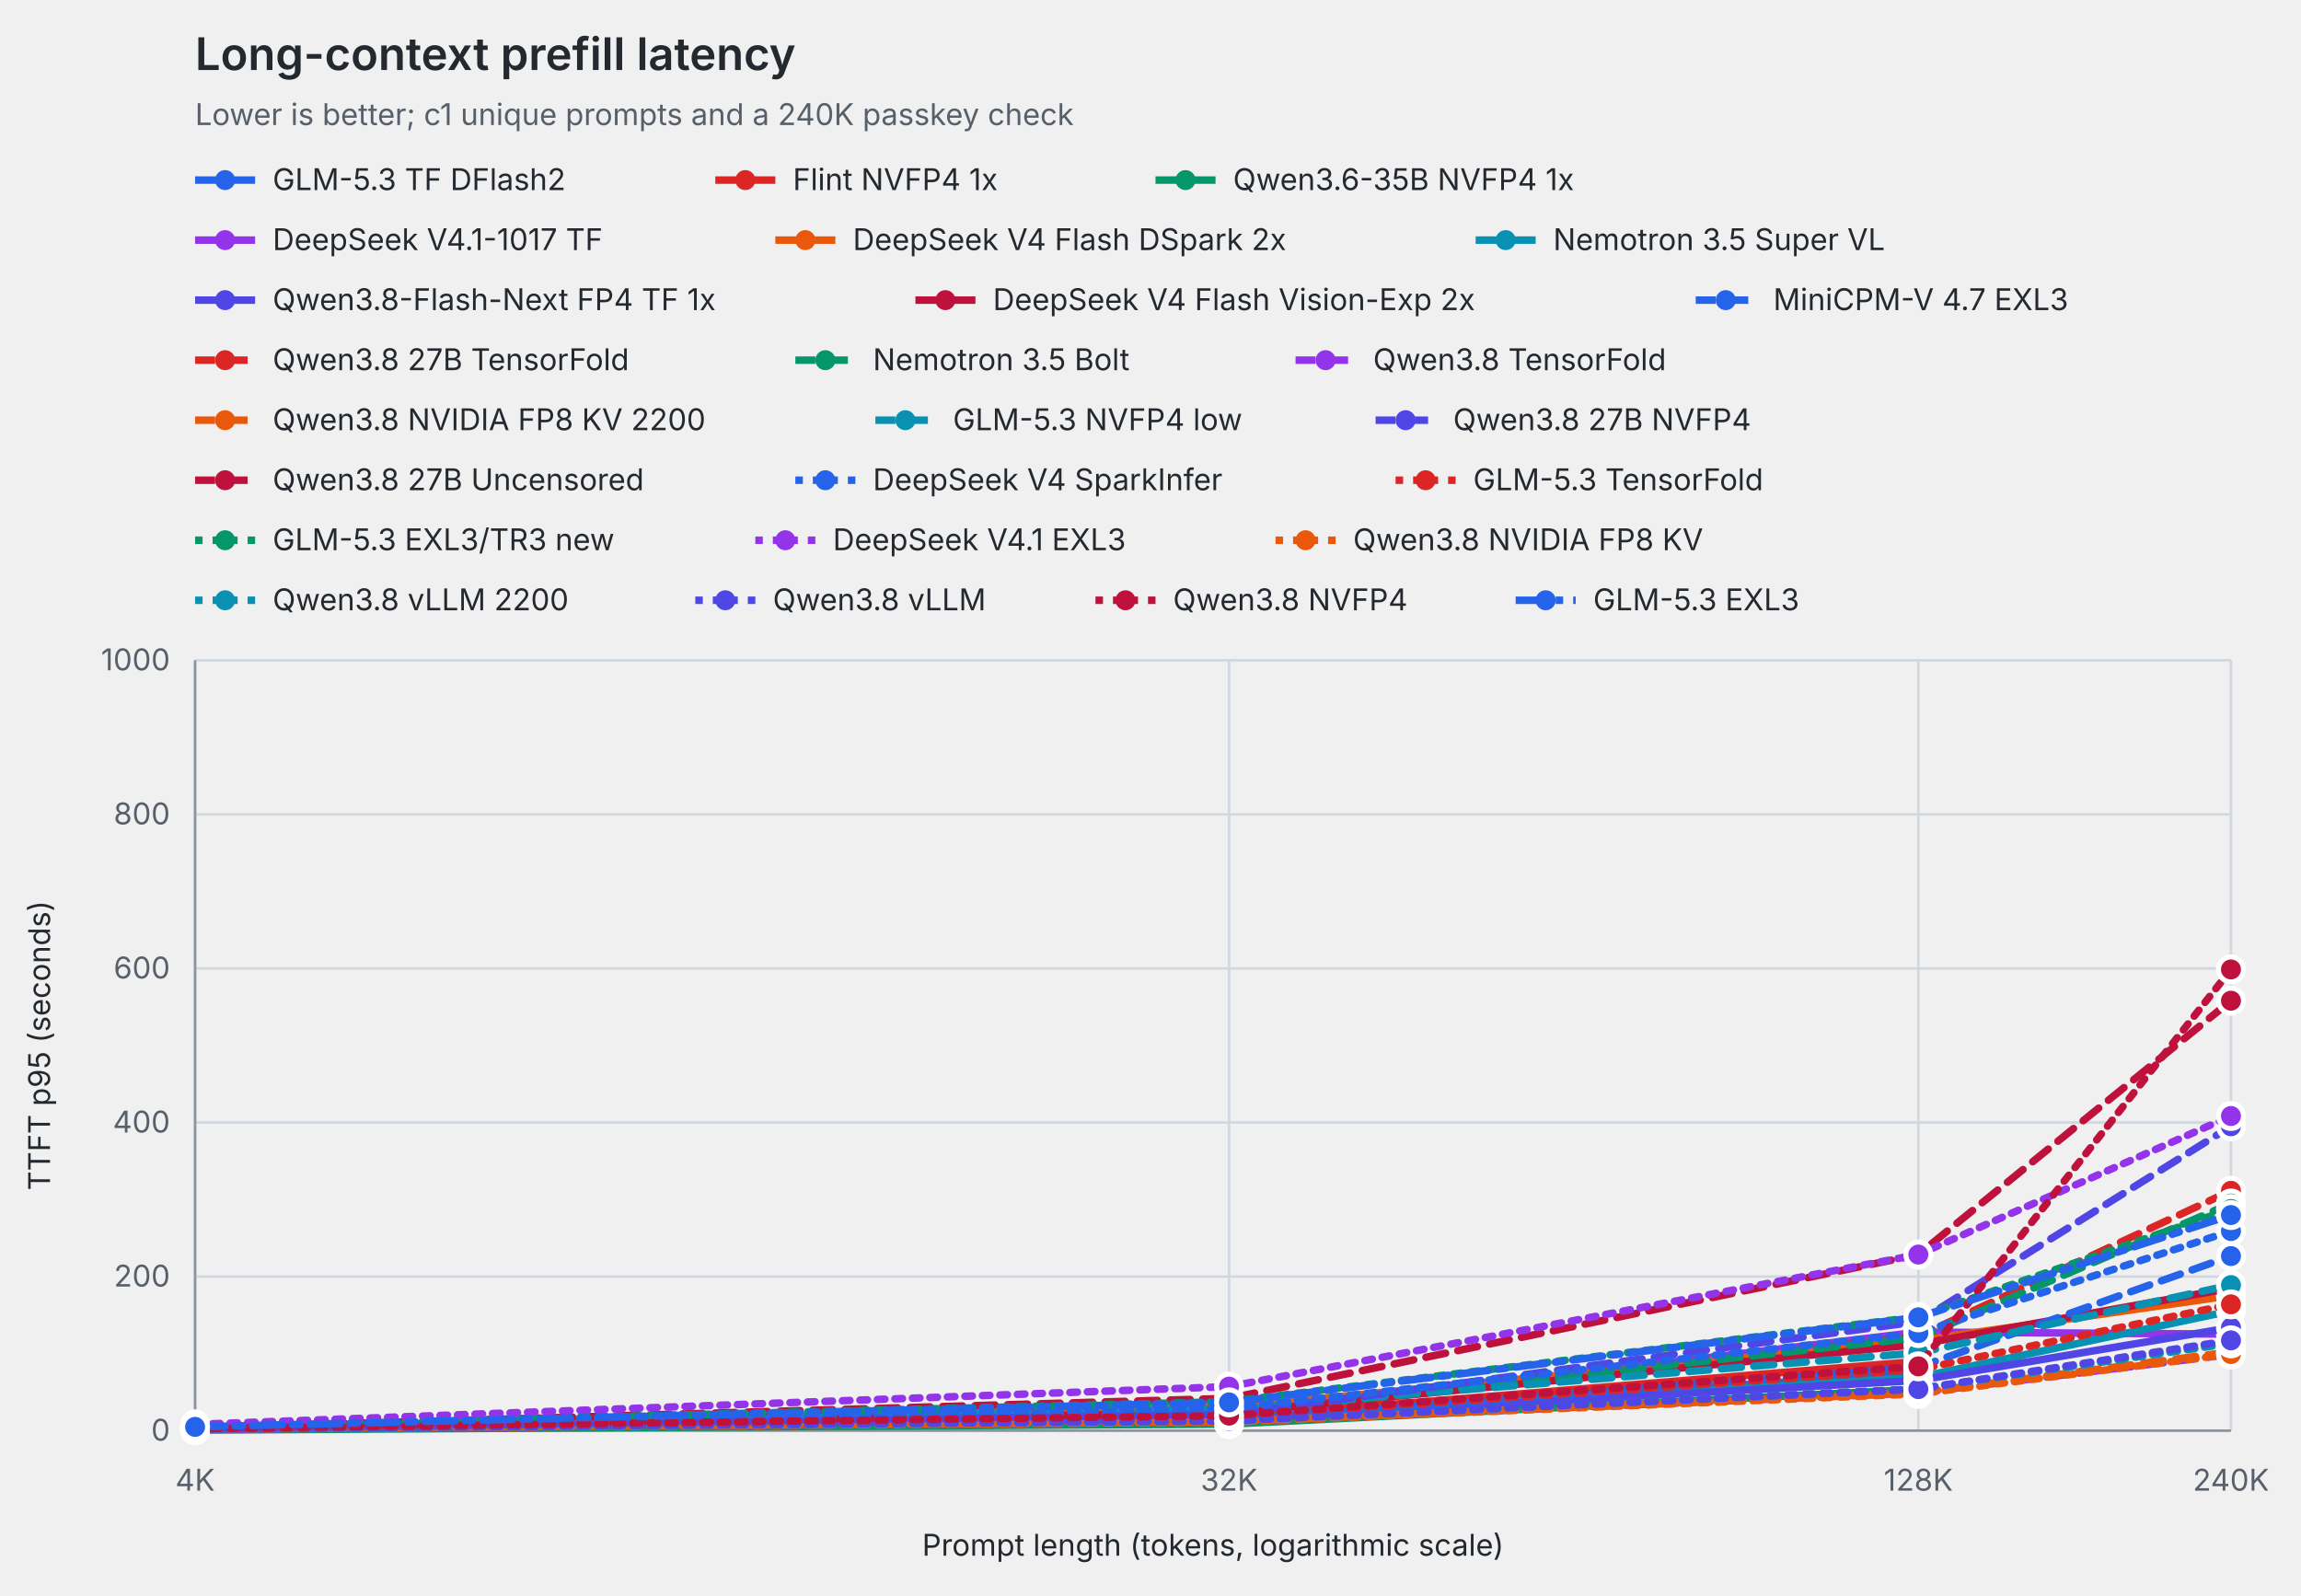
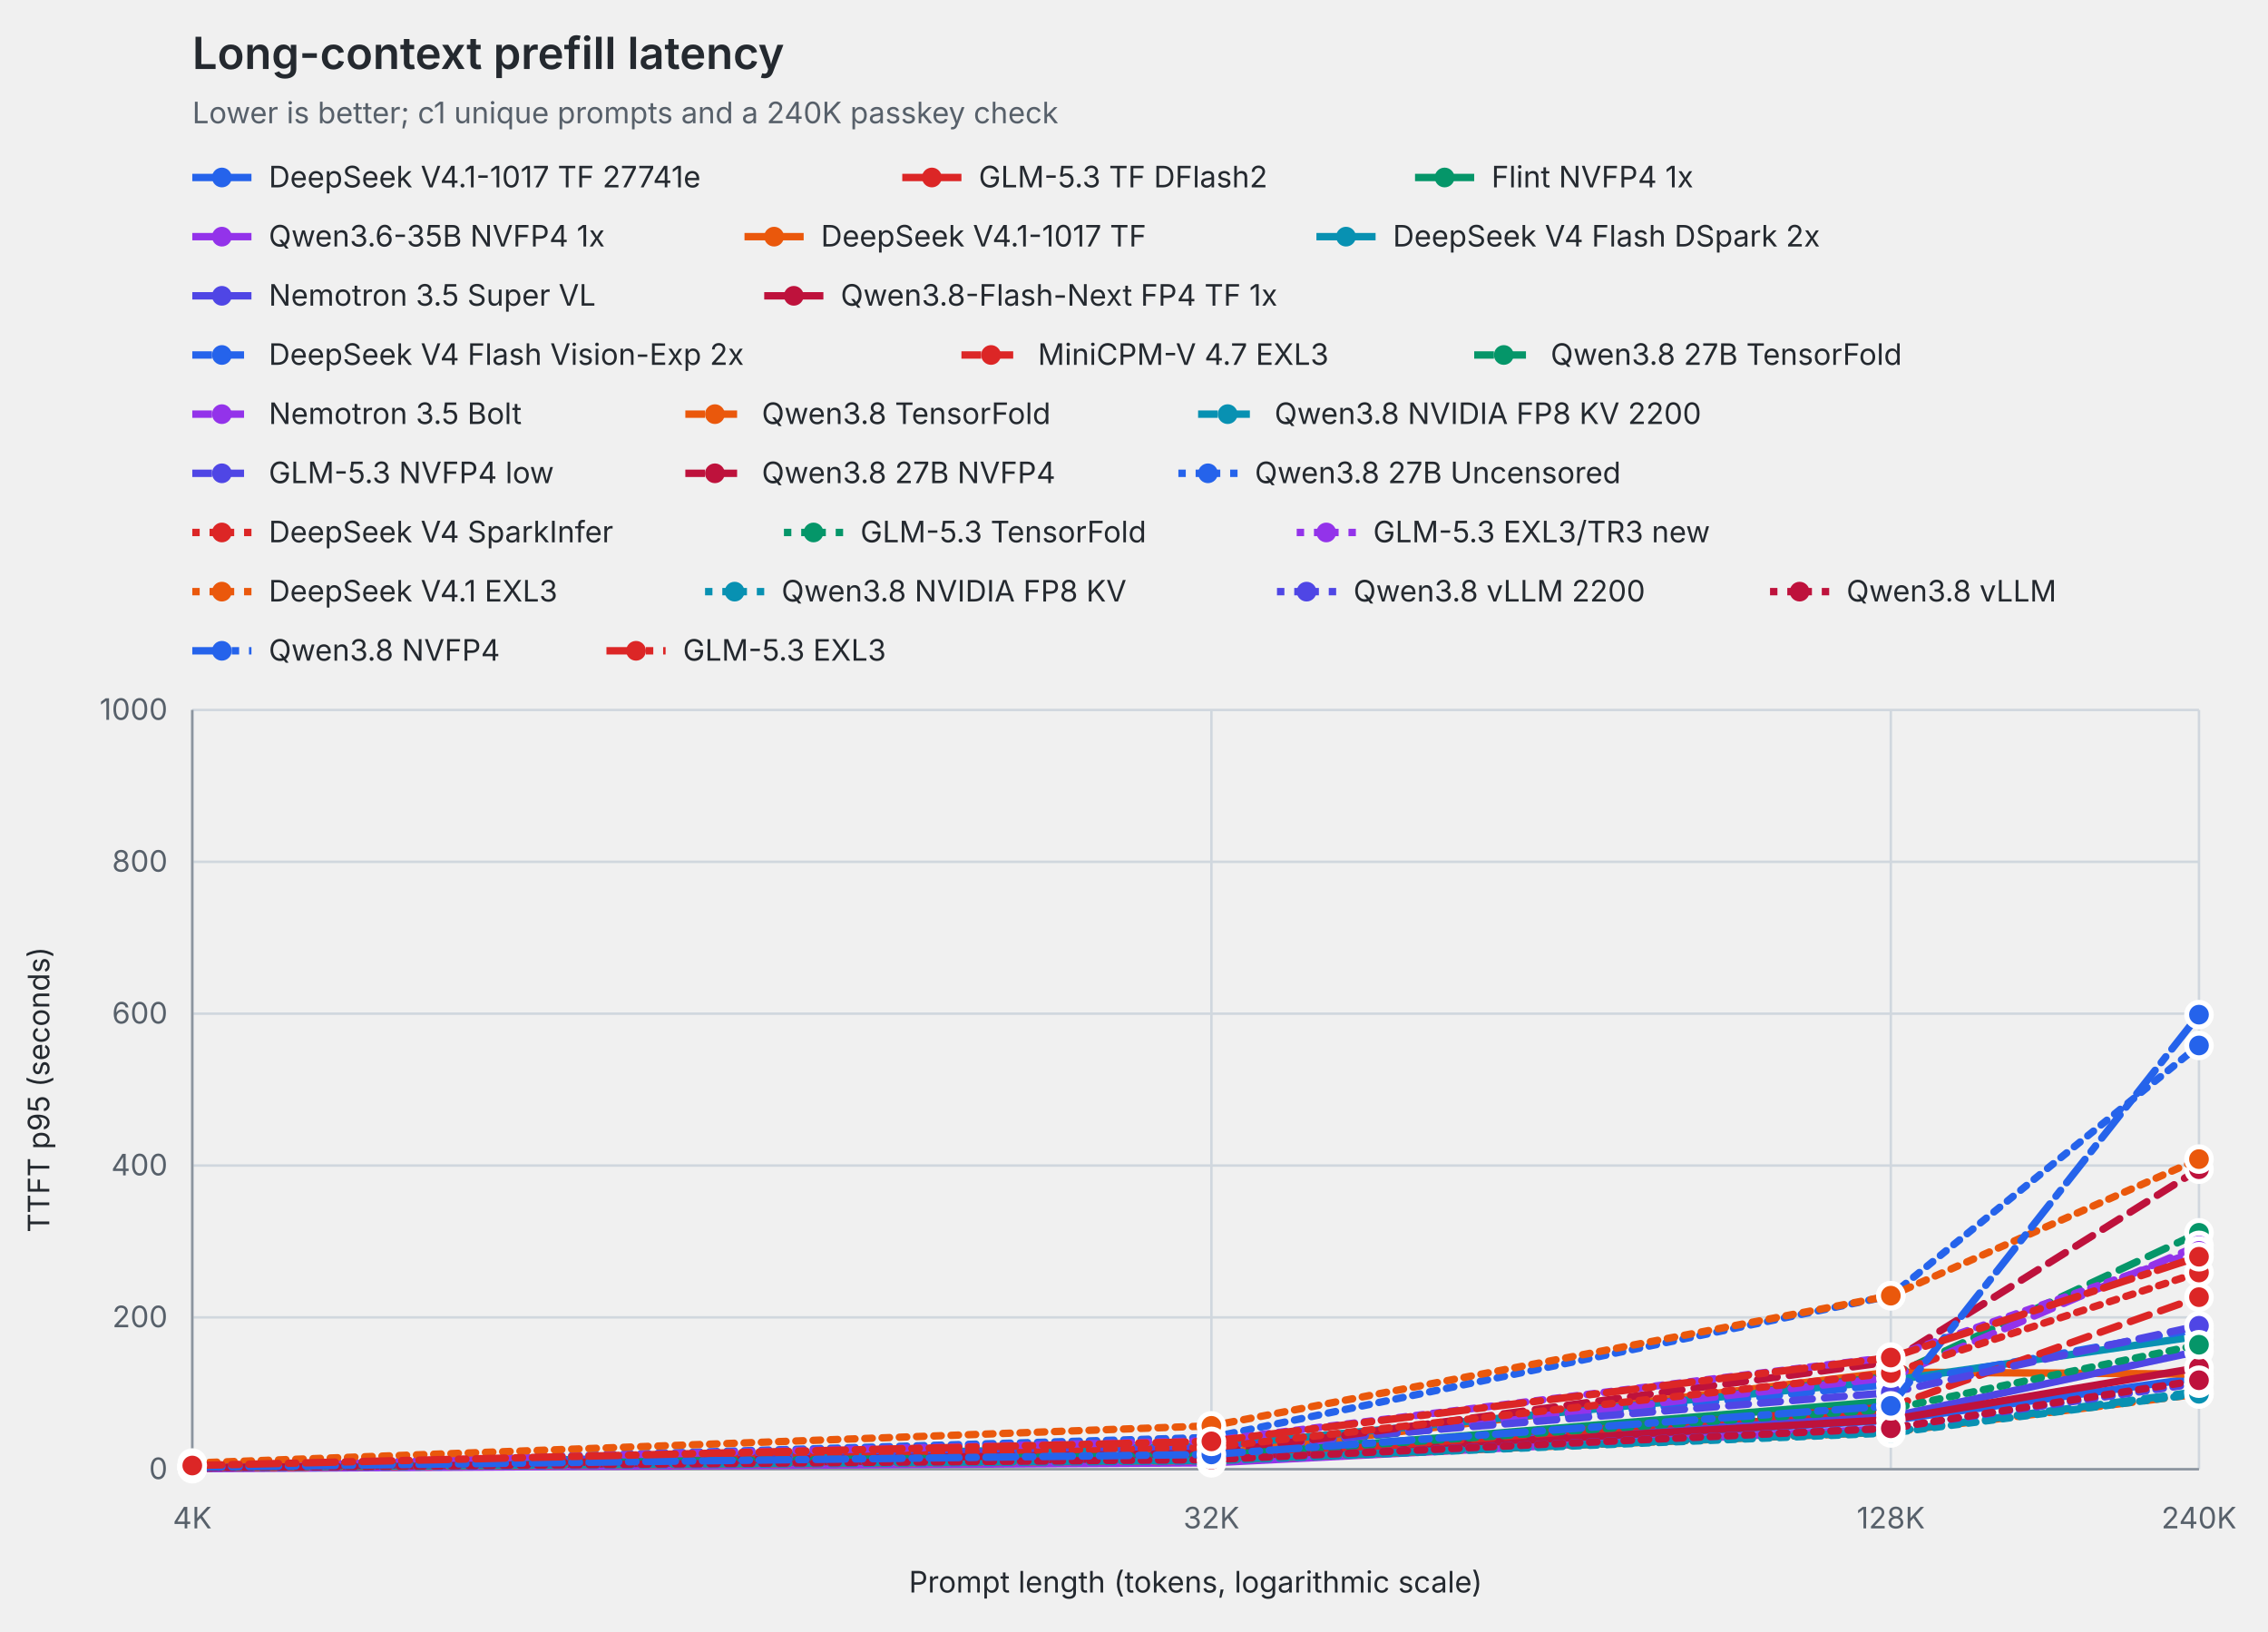
- <svg xmlns="http://www.w3.org/2000/svg" width="920" height="638" viewBox="0 0 920 638" role="img" aria-labelledby="title desc">
+ <svg xmlns="http://www.w3.org/2000/svg" width="920" height="662" viewBox="0 0 920 662" role="img" aria-labelledby="title desc">
  <style>
    :root { color-scheme: light dark; }
    text { font-family: ui-sans-serif, system-ui, -apple-system, BlinkMacSystemFont, "Segoe UI", sans-serif; fill: #24292f; font-size: 12px; }
    .title { font-size: 18px; font-weight: 600; }
    .subtitle, .tick { fill: #57606a; }
    .grid { stroke: #d0d7de; stroke-width: 1; }
    .axis { stroke: #8c959f; stroke-width: 1; }
    .series { fill: none; stroke-width: 3; stroke-linejoin: round; stroke-linecap: round; }
    .marker { stroke: #ffffff; stroke-width: 2; }
    @media (prefers-color-scheme: dark) {
      text { fill: #f0f6fc; }
      .subtitle, .tick { fill: #8c959f; }
      .grid { stroke: #30363d; }
      .axis { stroke: #6e7681; }
      .marker { stroke: #0d1117; }
    }
  </style>
  <text class="title" x="78" y="28">Long-context prefill latency</text>
  <text class="subtitle" x="78" y="50">Lower is better; c1 unique prompts and a 240K passkey check</text>
  <line x1="78" y1="72" x2="102" y2="72" stroke="#2563eb" stroke-width="3" stroke-dasharray="" />
  <circle cx="90" cy="72" r="4" fill="#2563eb" />
-   <text x="109" y="76">GLM-5.3 TF DFlash2</text>
-   <line x1="286" y1="72" x2="310" y2="72" stroke="#dc2626" stroke-width="3" stroke-dasharray="" />
-   <circle cx="298" cy="72" r="4" fill="#dc2626" />
-   <text x="317" y="76">Flint NVFP4 1x</text>
-   <line x1="462" y1="72" x2="486" y2="72" stroke="#059669" stroke-width="3" stroke-dasharray="" />
-   <circle cx="474" cy="72" r="4" fill="#059669" />
-   <text x="493" y="76">Qwen3.6-35B NVFP4 1x</text>
+   <text x="109" y="76">DeepSeek V4.1-1017 TF 27741e</text>
+   <line x1="366" y1="72" x2="390" y2="72" stroke="#dc2626" stroke-width="3" stroke-dasharray="" />
+   <circle cx="378" cy="72" r="4" fill="#dc2626" />
+   <text x="397" y="76">GLM-5.3 TF DFlash2</text>
+   <line x1="574" y1="72" x2="598" y2="72" stroke="#059669" stroke-width="3" stroke-dasharray="" />
+   <circle cx="586" cy="72" r="4" fill="#059669" />
+   <text x="605" y="76">Flint NVFP4 1x</text>
  <line x1="78" y1="96" x2="102" y2="96" stroke="#9333ea" stroke-width="3" stroke-dasharray="" />
  <circle cx="90" cy="96" r="4" fill="#9333ea" />
-   <text x="109" y="100">DeepSeek V4.1-1017 TF</text>
-   <line x1="310" y1="96" x2="334" y2="96" stroke="#ea580c" stroke-width="3" stroke-dasharray="" />
-   <circle cx="322" cy="96" r="4" fill="#ea580c" />
-   <text x="341" y="100">DeepSeek V4 Flash DSpark 2x</text>
-   <line x1="590" y1="96" x2="614" y2="96" stroke="#0891b2" stroke-width="3" stroke-dasharray="" />
-   <circle cx="602" cy="96" r="4" fill="#0891b2" />
-   <text x="621" y="100">Nemotron 3.5 Super VL</text>
+   <text x="109" y="100">Qwen3.6-35B NVFP4 1x</text>
+   <line x1="302" y1="96" x2="326" y2="96" stroke="#ea580c" stroke-width="3" stroke-dasharray="" />
+   <circle cx="314" cy="96" r="4" fill="#ea580c" />
+   <text x="333" y="100">DeepSeek V4.1-1017 TF</text>
+   <line x1="534" y1="96" x2="558" y2="96" stroke="#0891b2" stroke-width="3" stroke-dasharray="" />
+   <circle cx="546" cy="96" r="4" fill="#0891b2" />
+   <text x="565" y="100">DeepSeek V4 Flash DSpark 2x</text>
  <line x1="78" y1="120" x2="102" y2="120" stroke="#4f46e5" stroke-width="3" stroke-dasharray="" />
  <circle cx="90" cy="120" r="4" fill="#4f46e5" />
-   <text x="109" y="124">Qwen3.8-Flash-Next FP4 TF 1x</text>
-   <line x1="366" y1="120" x2="390" y2="120" stroke="#be123c" stroke-width="3" stroke-dasharray="" />
-   <circle cx="378" cy="120" r="4" fill="#be123c" />
-   <text x="397" y="124">DeepSeek V4 Flash Vision-Exp 2x</text>
-   <line x1="678" y1="120" x2="702" y2="120" stroke="#2563eb" stroke-width="3" stroke-dasharray="8 5" />
-   <circle cx="690" cy="120" r="4" fill="#2563eb" />
-   <text x="709" y="124">MiniCPM-V 4.7 EXL3</text>
-   <line x1="78" y1="144" x2="102" y2="144" stroke="#dc2626" stroke-width="3" stroke-dasharray="8 5" />
-   <circle cx="90" cy="144" r="4" fill="#dc2626" />
-   <text x="109" y="148">Qwen3.8 27B TensorFold</text>
-   <line x1="318" y1="144" x2="342" y2="144" stroke="#059669" stroke-width="3" stroke-dasharray="8 5" />
-   <circle cx="330" cy="144" r="4" fill="#059669" />
-   <text x="349" y="148">Nemotron 3.5 Bolt</text>
-   <line x1="518" y1="144" x2="542" y2="144" stroke="#9333ea" stroke-width="3" stroke-dasharray="8 5" />
-   <circle cx="530" cy="144" r="4" fill="#9333ea" />
-   <text x="549" y="148">Qwen3.8 TensorFold</text>
-   <line x1="78" y1="168" x2="102" y2="168" stroke="#ea580c" stroke-width="3" stroke-dasharray="8 5" />
-   <circle cx="90" cy="168" r="4" fill="#ea580c" />
-   <text x="109" y="172">Qwen3.8 NVIDIA FP8 KV 2200</text>
-   <line x1="350" y1="168" x2="374" y2="168" stroke="#0891b2" stroke-width="3" stroke-dasharray="8 5" />
-   <circle cx="362" cy="168" r="4" fill="#0891b2" />
-   <text x="381" y="172">GLM-5.3 NVFP4 low</text>
-   <line x1="550" y1="168" x2="574" y2="168" stroke="#4f46e5" stroke-width="3" stroke-dasharray="8 5" />
-   <circle cx="562" cy="168" r="4" fill="#4f46e5" />
-   <text x="581" y="172">Qwen3.8 27B NVFP4</text>
-   <line x1="78" y1="192" x2="102" y2="192" stroke="#be123c" stroke-width="3" stroke-dasharray="8 5" />
-   <circle cx="90" cy="192" r="4" fill="#be123c" />
-   <text x="109" y="196">Qwen3.8 27B Uncensored</text>
-   <line x1="318" y1="192" x2="342" y2="192" stroke="#2563eb" stroke-width="3" stroke-dasharray="3 4" />
-   <circle cx="330" cy="192" r="4" fill="#2563eb" />
-   <text x="349" y="196">DeepSeek V4 SparkInfer</text>
-   <line x1="558" y1="192" x2="582" y2="192" stroke="#dc2626" stroke-width="3" stroke-dasharray="3 4" />
-   <circle cx="570" cy="192" r="4" fill="#dc2626" />
-   <text x="589" y="196">GLM-5.3 TensorFold</text>
-   <line x1="78" y1="216" x2="102" y2="216" stroke="#059669" stroke-width="3" stroke-dasharray="3 4" />
-   <circle cx="90" cy="216" r="4" fill="#059669" />
-   <text x="109" y="220">GLM-5.3 EXL3/TR3 new</text>
-   <line x1="302" y1="216" x2="326" y2="216" stroke="#9333ea" stroke-width="3" stroke-dasharray="3 4" />
-   <circle cx="314" cy="216" r="4" fill="#9333ea" />
-   <text x="333" y="220">DeepSeek V4.1 EXL3</text>
-   <line x1="510" y1="216" x2="534" y2="216" stroke="#ea580c" stroke-width="3" stroke-dasharray="3 4" />
-   <circle cx="522" cy="216" r="4" fill="#ea580c" />
-   <text x="541" y="220">Qwen3.8 NVIDIA FP8 KV</text>
-   <line x1="78" y1="240" x2="102" y2="240" stroke="#0891b2" stroke-width="3" stroke-dasharray="3 4" />
-   <circle cx="90" cy="240" r="4" fill="#0891b2" />
-   <text x="109" y="244">Qwen3.8 vLLM 2200</text>
-   <line x1="278" y1="240" x2="302" y2="240" stroke="#4f46e5" stroke-width="3" stroke-dasharray="3 4" />
-   <circle cx="290" cy="240" r="4" fill="#4f46e5" />
-   <text x="309" y="244">Qwen3.8 vLLM</text>
-   <line x1="438" y1="240" x2="462" y2="240" stroke="#be123c" stroke-width="3" stroke-dasharray="3 4" />
-   <circle cx="450" cy="240" r="4" fill="#be123c" />
-   <text x="469" y="244">Qwen3.8 NVFP4</text>
-   <line x1="606" y1="240" x2="630" y2="240" stroke="#2563eb" stroke-width="3" stroke-dasharray="12 4 3 4" />
-   <circle cx="618" cy="240" r="4" fill="#2563eb" />
-   <text x="637" y="244">GLM-5.3 EXL3</text>
-   <line class="grid" x1="78" y1="572.0" x2="892" y2="572.0" />
-   <text class="tick" x="68" y="576.0" text-anchor="end">0</text>
-   <line class="grid" x1="78" y1="510.4" x2="892" y2="510.4" />
-   <text class="tick" x="68" y="514.4" text-anchor="end">200</text>
-   <line class="grid" x1="78" y1="448.8" x2="892" y2="448.8" />
-   <text class="tick" x="68" y="452.8" text-anchor="end">400</text>
-   <line class="grid" x1="78" y1="387.2" x2="892" y2="387.2" />
-   <text class="tick" x="68" y="391.2" text-anchor="end">600</text>
-   <line class="grid" x1="78" y1="325.6" x2="892" y2="325.6" />
-   <text class="tick" x="68" y="329.6" text-anchor="end">800</text>
-   <line class="grid" x1="78" y1="264.0" x2="892" y2="264.0" />
-   <text class="tick" x="68" y="268.0" text-anchor="end">1000</text>
-   <line class="grid" x1="78.0" y1="264" x2="78.0" y2="572" />
-   <text class="tick" x="78.0" y="596" text-anchor="middle">4K</text>
-   <line class="grid" x1="491.4" y1="264" x2="491.4" y2="572" />
-   <text class="tick" x="491.4" y="596" text-anchor="middle">32K</text>
-   <line class="grid" x1="767.0" y1="264" x2="767.0" y2="572" />
-   <text class="tick" x="767.0" y="596" text-anchor="middle">128K</text>
-   <line class="grid" x1="892.0" y1="264" x2="892.0" y2="572" />
-   <text class="tick" x="892.0" y="596" text-anchor="middle">240K</text>
-   <line class="axis" x1="78" y1="572" x2="892" y2="572" />
-   <line class="axis" x1="78" y1="264" x2="78" y2="572" />
-   <text x="485.0" y="622" text-anchor="middle">Prompt length (tokens, logarithmic scale)</text>
-   <text transform="translate(20 418.0) rotate(-90)" text-anchor="middle">TTFT p95 (seconds)</text>
-   <path class="series" d="M 78.0 570.7 L 491.4 566.7 L 767.0 549.2" stroke="#2563eb" stroke-dasharray="" />
-   <circle class="marker" cx="78.0" cy="570.7" r="5" fill="#2563eb" />
-   <circle class="marker" cx="491.4" cy="566.7" r="5" fill="#2563eb" />
-   <circle class="marker" cx="767.0" cy="549.2" r="5" fill="#2563eb" />
-   <path class="series" d="M 78.0 571.4 L 491.4 566.8 L 767.0 544.3" stroke="#dc2626" stroke-dasharray="" />
-   <circle class="marker" cx="78.0" cy="571.4" r="5" fill="#dc2626" />
-   <circle class="marker" cx="491.4" cy="566.8" r="5" fill="#dc2626" />
-   <circle class="marker" cx="767.0" cy="544.3" r="5" fill="#dc2626" />
-   <path class="series" d="M 78.0 571.8 L 491.4 569.4 L 767.0 555.5" stroke="#059669" stroke-dasharray="" />
-   <circle class="marker" cx="78.0" cy="571.8" r="5" fill="#059669" />
-   <circle class="marker" cx="491.4" cy="569.4" r="5" fill="#059669" />
-   <circle class="marker" cx="767.0" cy="555.5" r="5" fill="#059669" />
-   <path class="series" d="M 78.0 571.3 L 491.4 566.0 L 767.0 532.6 L 892.0 533.4" stroke="#9333ea" stroke-dasharray="" />
-   <circle class="marker" cx="78.0" cy="571.3" r="5" fill="#9333ea" />
-   <circle class="marker" cx="491.4" cy="566.0" r="5" fill="#9333ea" />
-   <circle class="marker" cx="767.0" cy="532.6" r="5" fill="#9333ea" />
-   <circle class="marker" cx="892.0" cy="533.4" r="5" fill="#9333ea" />
-   <path class="series" d="M 78.0 571.3 L 491.4 562.6 L 767.0 536.0 L 892.0 518.0" stroke="#ea580c" stroke-dasharray="" />
-   <circle class="marker" cx="78.0" cy="571.3" r="5" fill="#ea580c" />
-   <circle class="marker" cx="491.4" cy="562.6" r="5" fill="#ea580c" />
-   <circle class="marker" cx="767.0" cy="536.0" r="5" fill="#ea580c" />
-   <circle class="marker" cx="892.0" cy="518.0" r="5" fill="#ea580c" />
-   <path class="series" d="M 78.0 571.4 L 491.4 567.4 L 767.0 550.7 L 892.0 524.1" stroke="#0891b2" stroke-dasharray="" />
-   <circle class="marker" cx="78.0" cy="571.4" r="5" fill="#0891b2" />
-   <circle class="marker" cx="491.4" cy="567.4" r="5" fill="#0891b2" />
-   <circle class="marker" cx="767.0" cy="550.7" r="5" fill="#0891b2" />
-   <circle class="marker" cx="892.0" cy="524.1" r="5" fill="#0891b2" />
-   <path class="series" d="M 78.0 571.4 L 491.4 567.4 L 767.0 551.9 L 892.0 530.8" stroke="#4f46e5" stroke-dasharray="" />
-   <circle class="marker" cx="78.0" cy="571.4" r="5" fill="#4f46e5" />
-   <circle class="marker" cx="491.4" cy="567.4" r="5" fill="#4f46e5" />
-   <circle class="marker" cx="767.0" cy="551.9" r="5" fill="#4f46e5" />
-   <circle class="marker" cx="892.0" cy="530.8" r="5" fill="#4f46e5" />
-   <path class="series" d="M 78.0 570.8 L 491.4 564.9 L 767.0 537.5 L 892.0 515.0" stroke="#be123c" stroke-dasharray="" />
-   <circle class="marker" cx="78.0" cy="570.8" r="5" fill="#be123c" />
-   <circle class="marker" cx="491.4" cy="564.9" r="5" fill="#be123c" />
-   <circle class="marker" cx="767.0" cy="537.5" r="5" fill="#be123c" />
-   <circle class="marker" cx="892.0" cy="515.0" r="5" fill="#be123c" />
-   <path class="series" d="M 78.0 571.5 L 491.4 567.9 L 767.0 546.7 L 892.0 502.2" stroke="#2563eb" stroke-dasharray="8 5" />
-   <circle class="marker" cx="78.0" cy="571.5" r="5" fill="#2563eb" />
-   <circle class="marker" cx="491.4" cy="567.9" r="5" fill="#2563eb" />
-   <circle class="marker" cx="767.0" cy="546.7" r="5" fill="#2563eb" />
-   <circle class="marker" cx="892.0" cy="502.2" r="5" fill="#2563eb" />
-   <path class="series" d="M 78.0 571.2 L 491.4 565.7 L 767.0 534.3 L 892.0 476.1" stroke="#dc2626" stroke-dasharray="8 5" />
-   <circle class="marker" cx="78.0" cy="571.2" r="5" fill="#dc2626" />
-   <circle class="marker" cx="491.4" cy="565.7" r="5" fill="#dc2626" />
-   <circle class="marker" cx="767.0" cy="534.3" r="5" fill="#dc2626" />
-   <circle class="marker" cx="892.0" cy="476.1" r="5" fill="#dc2626" />
-   <path class="series" d="M 78.0 571.2 L 491.4 565.2 L 767.0 534.8 L 892.0 481.2" stroke="#059669" stroke-dasharray="8 5" />
-   <circle class="marker" cx="78.0" cy="571.2" r="5" fill="#059669" />
-   <circle class="marker" cx="491.4" cy="565.2" r="5" fill="#059669" />
-   <circle class="marker" cx="767.0" cy="534.8" r="5" fill="#059669" />
-   <circle class="marker" cx="892.0" cy="481.2" r="5" fill="#059669" />
-   <path class="series" d="M 78.0 571.5 L 491.4 568.5 L 767.0 556.9 L 892.0 541.5" stroke="#9333ea" stroke-dasharray="8 5" />
-   <circle class="marker" cx="78.0" cy="571.5" r="5" fill="#9333ea" />
-   <circle class="marker" cx="491.4" cy="568.5" r="5" fill="#9333ea" />
-   <circle class="marker" cx="767.0" cy="556.9" r="5" fill="#9333ea" />
-   <circle class="marker" cx="892.0" cy="541.5" r="5" fill="#9333ea" />
-   <path class="series" d="M 78.0 571.3 L 491.4 568.4 L 767.0 556.8 L 892.0 540.5" stroke="#ea580c" stroke-dasharray="8 5" />
-   <circle class="marker" cx="78.0" cy="571.3" r="5" fill="#ea580c" />
-   <circle class="marker" cx="491.4" cy="568.4" r="5" fill="#ea580c" />
-   <circle class="marker" cx="767.0" cy="556.8" r="5" fill="#ea580c" />
-   <circle class="marker" cx="892.0" cy="540.5" r="5" fill="#ea580c" />
-   <path class="series" d="M 78.0 571.1 L 491.4 563.3 L 767.0 540.9 L 892.0 513.8" stroke="#0891b2" stroke-dasharray="8 5" />
-   <circle class="marker" cx="78.0" cy="571.1" r="5" fill="#0891b2" />
-   <circle class="marker" cx="491.4" cy="563.3" r="5" fill="#0891b2" />
-   <circle class="marker" cx="767.0" cy="540.9" r="5" fill="#0891b2" />
-   <circle class="marker" cx="892.0" cy="513.8" r="5" fill="#0891b2" />
-   <path class="series" d="M 78.0 571.4 L 491.4 565.5 L 767.0 528.4 L 892.0 450.3" stroke="#4f46e5" stroke-dasharray="8 5" />
-   <circle class="marker" cx="78.0" cy="571.4" r="5" fill="#4f46e5" />
-   <circle class="marker" cx="491.4" cy="565.5" r="5" fill="#4f46e5" />
-   <circle class="marker" cx="767.0" cy="528.4" r="5" fill="#4f46e5" />
-   <circle class="marker" cx="892.0" cy="450.3" r="5" fill="#4f46e5" />
-   <path class="series" d="M 78.0 570.9 L 491.4 559.1 L 767.0 501.6 L 892.0 400.1" stroke="#be123c" stroke-dasharray="8 5" />
-   <circle class="marker" cx="78.0" cy="570.9" r="5" fill="#be123c" />
-   <circle class="marker" cx="491.4" cy="559.1" r="5" fill="#be123c" />
-   <circle class="marker" cx="767.0" cy="501.6" r="5" fill="#be123c" />
-   <circle class="marker" cx="892.0" cy="400.1" r="5" fill="#be123c" />
-   <path class="series" d="M 78.0 570.8 L 491.4 563.1 L 767.0 533.0 L 892.0 492.2" stroke="#2563eb" stroke-dasharray="3 4" />
-   <circle class="marker" cx="78.0" cy="570.8" r="5" fill="#2563eb" />
-   <circle class="marker" cx="491.4" cy="563.1" r="5" fill="#2563eb" />
-   <circle class="marker" cx="767.0" cy="533.0" r="5" fill="#2563eb" />
-   <circle class="marker" cx="892.0" cy="492.2" r="5" fill="#2563eb" />
-   <path class="series" d="M 78.0 570.8 L 491.4 566.4 L 767.0 547.6 L 892.0 521.5" stroke="#dc2626" stroke-dasharray="3 4" />
-   <circle class="marker" cx="78.0" cy="570.8" r="5" fill="#dc2626" />
-   <circle class="marker" cx="491.4" cy="566.4" r="5" fill="#dc2626" />
-   <circle class="marker" cx="767.0" cy="547.6" r="5" fill="#dc2626" />
-   <circle class="marker" cx="892.0" cy="521.5" r="5" fill="#dc2626" />
-   <path class="series" d="M 78.0 570.4 L 491.4 560.4 L 767.0 526.5 L 892.0 483.4" stroke="#059669" stroke-dasharray="3 4" />
-   <circle class="marker" cx="78.0" cy="570.4" r="5" fill="#059669" />
-   <circle class="marker" cx="491.4" cy="560.4" r="5" fill="#059669" />
-   <circle class="marker" cx="767.0" cy="526.5" r="5" fill="#059669" />
-   <circle class="marker" cx="892.0" cy="483.4" r="5" fill="#059669" />
-   <path class="series" d="M 78.0 569.5 L 491.4 554.4 L 767.0 501.6 L 892.0 446.2" stroke="#9333ea" stroke-dasharray="3 4" />
-   <circle class="marker" cx="78.0" cy="569.5" r="5" fill="#9333ea" />
-   <circle class="marker" cx="491.4" cy="554.4" r="5" fill="#9333ea" />
-   <circle class="marker" cx="767.0" cy="501.6" r="5" fill="#9333ea" />
-   <circle class="marker" cx="892.0" cy="446.2" r="5" fill="#9333ea" />
-   <path class="series" d="M 78.0 571.5 L 491.4 568.6 L 767.0 557.3 L 892.0 541.4" stroke="#ea580c" stroke-dasharray="3 4" />
-   <circle class="marker" cx="78.0" cy="571.5" r="5" fill="#ea580c" />
-   <circle class="marker" cx="491.4" cy="568.6" r="5" fill="#ea580c" />
-   <circle class="marker" cx="767.0" cy="557.3" r="5" fill="#ea580c" />
-   <circle class="marker" cx="892.0" cy="541.4" r="5" fill="#ea580c" />
-   <path class="series" d="M 78.0 571.4 L 491.4 568.1 L 767.0 555.3 L 892.0 537.1" stroke="#0891b2" stroke-dasharray="3 4" />
-   <circle class="marker" cx="78.0" cy="571.4" r="5" fill="#0891b2" />
-   <circle class="marker" cx="491.4" cy="568.1" r="5" fill="#0891b2" />
-   <circle class="marker" cx="767.0" cy="555.3" r="5" fill="#0891b2" />
-   <circle class="marker" cx="892.0" cy="537.1" r="5" fill="#0891b2" />
-   <path class="series" d="M 78.0 571.4 L 491.4 568.1 L 767.0 555.4 L 892.0 535.9" stroke="#4f46e5" stroke-dasharray="3 4" />
-   <circle class="marker" cx="78.0" cy="571.4" r="5" fill="#4f46e5" />
-   <circle class="marker" cx="491.4" cy="568.1" r="5" fill="#4f46e5" />
-   <circle class="marker" cx="767.0" cy="555.4" r="5" fill="#4f46e5" />
-   <circle class="marker" cx="892.0" cy="535.9" r="5" fill="#4f46e5" />
-   <path class="series" d="M 78.0 571.2 L 491.4 566.0 L 767.0 546.3 L 892.0 387.6" stroke="#be123c" stroke-dasharray="3 4" />
-   <circle class="marker" cx="78.0" cy="571.2" r="5" fill="#be123c" />
-   <circle class="marker" cx="491.4" cy="566.0" r="5" fill="#be123c" />
-   <circle class="marker" cx="767.0" cy="546.3" r="5" fill="#be123c" />
-   <circle class="marker" cx="892.0" cy="387.6" r="5" fill="#be123c" />
-   <path class="series" d="M 78.0 570.5 L 491.4 560.7 L 767.0 526.7 L 892.0 485.8" stroke="#2563eb" stroke-dasharray="12 4 3 4" />
-   <circle class="marker" cx="78.0" cy="570.5" r="5" fill="#2563eb" />
-   <circle class="marker" cx="491.4" cy="560.7" r="5" fill="#2563eb" />
-   <circle class="marker" cx="767.0" cy="526.7" r="5" fill="#2563eb" />
-   <circle class="marker" cx="892.0" cy="485.8" r="5" fill="#2563eb" />
+   <text x="109" y="124">Nemotron 3.5 Super VL</text>
+   <line x1="310" y1="120" x2="334" y2="120" stroke="#be123c" stroke-width="3" stroke-dasharray="" />
+   <circle cx="322" cy="120" r="4" fill="#be123c" />
+   <text x="341" y="124">Qwen3.8-Flash-Next FP4 TF 1x</text>
+   <line x1="78" y1="144" x2="102" y2="144" stroke="#2563eb" stroke-width="3" stroke-dasharray="8 5" />
+   <circle cx="90" cy="144" r="4" fill="#2563eb" />
+   <text x="109" y="148">DeepSeek V4 Flash Vision-Exp 2x</text>
+   <line x1="390" y1="144" x2="414" y2="144" stroke="#dc2626" stroke-width="3" stroke-dasharray="8 5" />
+   <circle cx="402" cy="144" r="4" fill="#dc2626" />
+   <text x="421" y="148">MiniCPM-V 4.7 EXL3</text>
+   <line x1="598" y1="144" x2="622" y2="144" stroke="#059669" stroke-width="3" stroke-dasharray="8 5" />
+   <circle cx="610" cy="144" r="4" fill="#059669" />
+   <text x="629" y="148">Qwen3.8 27B TensorFold</text>
+   <line x1="78" y1="168" x2="102" y2="168" stroke="#9333ea" stroke-width="3" stroke-dasharray="8 5" />
+   <circle cx="90" cy="168" r="4" fill="#9333ea" />
+   <text x="109" y="172">Nemotron 3.5 Bolt</text>
+   <line x1="278" y1="168" x2="302" y2="168" stroke="#ea580c" stroke-width="3" stroke-dasharray="8 5" />
+   <circle cx="290" cy="168" r="4" fill="#ea580c" />
+   <text x="309" y="172">Qwen3.8 TensorFold</text>
+   <line x1="486" y1="168" x2="510" y2="168" stroke="#0891b2" stroke-width="3" stroke-dasharray="8 5" />
+   <circle cx="498" cy="168" r="4" fill="#0891b2" />
+   <text x="517" y="172">Qwen3.8 NVIDIA FP8 KV 2200</text>
+   <line x1="78" y1="192" x2="102" y2="192" stroke="#4f46e5" stroke-width="3" stroke-dasharray="8 5" />
+   <circle cx="90" cy="192" r="4" fill="#4f46e5" />
+   <text x="109" y="196">GLM-5.3 NVFP4 low</text>
+   <line x1="278" y1="192" x2="302" y2="192" stroke="#be123c" stroke-width="3" stroke-dasharray="8 5" />
+   <circle cx="290" cy="192" r="4" fill="#be123c" />
+   <text x="309" y="196">Qwen3.8 27B NVFP4</text>
+   <line x1="478" y1="192" x2="502" y2="192" stroke="#2563eb" stroke-width="3" stroke-dasharray="3 4" />
+   <circle cx="490" cy="192" r="4" fill="#2563eb" />
+   <text x="509" y="196">Qwen3.8 27B Uncensored</text>
+   <line x1="78" y1="216" x2="102" y2="216" stroke="#dc2626" stroke-width="3" stroke-dasharray="3 4" />
+   <circle cx="90" cy="216" r="4" fill="#dc2626" />
+   <text x="109" y="220">DeepSeek V4 SparkInfer</text>
+   <line x1="318" y1="216" x2="342" y2="216" stroke="#059669" stroke-width="3" stroke-dasharray="3 4" />
+   <circle cx="330" cy="216" r="4" fill="#059669" />
+   <text x="349" y="220">GLM-5.3 TensorFold</text>
+   <line x1="526" y1="216" x2="550" y2="216" stroke="#9333ea" stroke-width="3" stroke-dasharray="3 4" />
+   <circle cx="538" cy="216" r="4" fill="#9333ea" />
+   <text x="557" y="220">GLM-5.3 EXL3/TR3 new</text>
+   <line x1="78" y1="240" x2="102" y2="240" stroke="#ea580c" stroke-width="3" stroke-dasharray="3 4" />
+   <circle cx="90" cy="240" r="4" fill="#ea580c" />
+   <text x="109" y="244">DeepSeek V4.1 EXL3</text>
+   <line x1="286" y1="240" x2="310" y2="240" stroke="#0891b2" stroke-width="3" stroke-dasharray="3 4" />
+   <circle cx="298" cy="240" r="4" fill="#0891b2" />
+   <text x="317" y="244">Qwen3.8 NVIDIA FP8 KV</text>
+   <line x1="518" y1="240" x2="542" y2="240" stroke="#4f46e5" stroke-width="3" stroke-dasharray="3 4" />
+   <circle cx="530" cy="240" r="4" fill="#4f46e5" />
+   <text x="549" y="244">Qwen3.8 vLLM 2200</text>
+   <line x1="718" y1="240" x2="742" y2="240" stroke="#be123c" stroke-width="3" stroke-dasharray="3 4" />
+   <circle cx="730" cy="240" r="4" fill="#be123c" />
+   <text x="749" y="244">Qwen3.8 vLLM</text>
+   <line x1="78" y1="264" x2="102" y2="264" stroke="#2563eb" stroke-width="3" stroke-dasharray="12 4 3 4" />
+   <circle cx="90" cy="264" r="4" fill="#2563eb" />
+   <text x="109" y="268">Qwen3.8 NVFP4</text>
+   <line x1="246" y1="264" x2="270" y2="264" stroke="#dc2626" stroke-width="3" stroke-dasharray="12 4 3 4" />
+   <circle cx="258" cy="264" r="4" fill="#dc2626" />
+   <text x="277" y="268">GLM-5.3 EXL3</text>
+   <line class="grid" x1="78" y1="596.0" x2="892" y2="596.0" />
+   <text class="tick" x="68" y="600.0" text-anchor="end">0</text>
+   <line class="grid" x1="78" y1="534.4" x2="892" y2="534.4" />
+   <text class="tick" x="68" y="538.4" text-anchor="end">200</text>
+   <line class="grid" x1="78" y1="472.8" x2="892" y2="472.8" />
+   <text class="tick" x="68" y="476.8" text-anchor="end">400</text>
+   <line class="grid" x1="78" y1="411.2" x2="892" y2="411.2" />
+   <text class="tick" x="68" y="415.2" text-anchor="end">600</text>
+   <line class="grid" x1="78" y1="349.6" x2="892" y2="349.6" />
+   <text class="tick" x="68" y="353.6" text-anchor="end">800</text>
+   <line class="grid" x1="78" y1="288.0" x2="892" y2="288.0" />
+   <text class="tick" x="68" y="292.0" text-anchor="end">1000</text>
+   <line class="grid" x1="78.0" y1="288" x2="78.0" y2="596" />
+   <text class="tick" x="78.0" y="620" text-anchor="middle">4K</text>
+   <line class="grid" x1="491.4" y1="288" x2="491.4" y2="596" />
+   <text class="tick" x="491.4" y="620" text-anchor="middle">32K</text>
+   <line class="grid" x1="767.0" y1="288" x2="767.0" y2="596" />
+   <text class="tick" x="767.0" y="620" text-anchor="middle">128K</text>
+   <line class="grid" x1="892.0" y1="288" x2="892.0" y2="596" />
+   <text class="tick" x="892.0" y="620" text-anchor="middle">240K</text>
+   <line class="axis" x1="78" y1="596" x2="892" y2="596" />
+   <line class="axis" x1="78" y1="288" x2="78" y2="596" />
+   <text x="485.0" y="646" text-anchor="middle">Prompt length (tokens, logarithmic scale)</text>
+   <text transform="translate(20 442.0) rotate(-90)" text-anchor="middle">TTFT p95 (seconds)</text>
+   <path class="series" d="M 78.0 595.3 L 491.4 591.3 L 767.0 576.2 L 892.0 558.9" stroke="#2563eb" stroke-dasharray="" />
+   <circle class="marker" cx="78.0" cy="595.3" r="5" fill="#2563eb" />
+   <circle class="marker" cx="491.4" cy="591.3" r="5" fill="#2563eb" />
+   <circle class="marker" cx="767.0" cy="576.2" r="5" fill="#2563eb" />
+   <circle class="marker" cx="892.0" cy="558.9" r="5" fill="#2563eb" />
+   <path class="series" d="M 78.0 594.7 L 491.4 590.7 L 767.0 573.2" stroke="#dc2626" stroke-dasharray="" />
+   <circle class="marker" cx="78.0" cy="594.7" r="5" fill="#dc2626" />
+   <circle class="marker" cx="491.4" cy="590.7" r="5" fill="#dc2626" />
+   <circle class="marker" cx="767.0" cy="573.2" r="5" fill="#dc2626" />
+   <path class="series" d="M 78.0 595.4 L 491.4 590.8 L 767.0 568.3" stroke="#059669" stroke-dasharray="" />
+   <circle class="marker" cx="78.0" cy="595.4" r="5" fill="#059669" />
+   <circle class="marker" cx="491.4" cy="590.8" r="5" fill="#059669" />
+   <circle class="marker" cx="767.0" cy="568.3" r="5" fill="#059669" />
+   <path class="series" d="M 78.0 595.8 L 491.4 593.4 L 767.0 579.5" stroke="#9333ea" stroke-dasharray="" />
+   <circle class="marker" cx="78.0" cy="595.8" r="5" fill="#9333ea" />
+   <circle class="marker" cx="491.4" cy="593.4" r="5" fill="#9333ea" />
+   <circle class="marker" cx="767.0" cy="579.5" r="5" fill="#9333ea" />
+   <path class="series" d="M 78.0 595.3 L 491.4 590.0 L 767.0 556.6 L 892.0 557.4" stroke="#ea580c" stroke-dasharray="" />
+   <circle class="marker" cx="78.0" cy="595.3" r="5" fill="#ea580c" />
+   <circle class="marker" cx="491.4" cy="590.0" r="5" fill="#ea580c" />
+   <circle class="marker" cx="767.0" cy="556.6" r="5" fill="#ea580c" />
+   <circle class="marker" cx="892.0" cy="557.4" r="5" fill="#ea580c" />
+   <path class="series" d="M 78.0 595.3 L 491.4 586.6 L 767.0 560.0 L 892.0 542.0" stroke="#0891b2" stroke-dasharray="" />
+   <circle class="marker" cx="78.0" cy="595.3" r="5" fill="#0891b2" />
+   <circle class="marker" cx="491.4" cy="586.6" r="5" fill="#0891b2" />
+   <circle class="marker" cx="767.0" cy="560.0" r="5" fill="#0891b2" />
+   <circle class="marker" cx="892.0" cy="542.0" r="5" fill="#0891b2" />
+   <path class="series" d="M 78.0 595.4 L 491.4 591.4 L 767.0 574.7 L 892.0 548.1" stroke="#4f46e5" stroke-dasharray="" />
+   <circle class="marker" cx="78.0" cy="595.4" r="5" fill="#4f46e5" />
+   <circle class="marker" cx="491.4" cy="591.4" r="5" fill="#4f46e5" />
+   <circle class="marker" cx="767.0" cy="574.7" r="5" fill="#4f46e5" />
+   <circle class="marker" cx="892.0" cy="548.1" r="5" fill="#4f46e5" />
+   <path class="series" d="M 78.0 595.4 L 491.4 591.4 L 767.0 575.9 L 892.0 554.8" stroke="#be123c" stroke-dasharray="" />
+   <circle class="marker" cx="78.0" cy="595.4" r="5" fill="#be123c" />
+   <circle class="marker" cx="491.4" cy="591.4" r="5" fill="#be123c" />
+   <circle class="marker" cx="767.0" cy="575.9" r="5" fill="#be123c" />
+   <circle class="marker" cx="892.0" cy="554.8" r="5" fill="#be123c" />
+   <path class="series" d="M 78.0 594.8 L 491.4 588.9 L 767.0 561.5 L 892.0 539.0" stroke="#2563eb" stroke-dasharray="8 5" />
+   <circle class="marker" cx="78.0" cy="594.8" r="5" fill="#2563eb" />
+   <circle class="marker" cx="491.4" cy="588.9" r="5" fill="#2563eb" />
+   <circle class="marker" cx="767.0" cy="561.5" r="5" fill="#2563eb" />
+   <circle class="marker" cx="892.0" cy="539.0" r="5" fill="#2563eb" />
+   <path class="series" d="M 78.0 595.5 L 491.4 591.9 L 767.0 570.7 L 892.0 526.2" stroke="#dc2626" stroke-dasharray="8 5" />
+   <circle class="marker" cx="78.0" cy="595.5" r="5" fill="#dc2626" />
+   <circle class="marker" cx="491.4" cy="591.9" r="5" fill="#dc2626" />
+   <circle class="marker" cx="767.0" cy="570.7" r="5" fill="#dc2626" />
+   <circle class="marker" cx="892.0" cy="526.2" r="5" fill="#dc2626" />
+   <path class="series" d="M 78.0 595.2 L 491.4 589.7 L 767.0 558.3 L 892.0 500.1" stroke="#059669" stroke-dasharray="8 5" />
+   <circle class="marker" cx="78.0" cy="595.2" r="5" fill="#059669" />
+   <circle class="marker" cx="491.4" cy="589.7" r="5" fill="#059669" />
+   <circle class="marker" cx="767.0" cy="558.3" r="5" fill="#059669" />
+   <circle class="marker" cx="892.0" cy="500.1" r="5" fill="#059669" />
+   <path class="series" d="M 78.0 595.2 L 491.4 589.2 L 767.0 558.8 L 892.0 505.2" stroke="#9333ea" stroke-dasharray="8 5" />
+   <circle class="marker" cx="78.0" cy="595.2" r="5" fill="#9333ea" />
+   <circle class="marker" cx="491.4" cy="589.2" r="5" fill="#9333ea" />
+   <circle class="marker" cx="767.0" cy="558.8" r="5" fill="#9333ea" />
+   <circle class="marker" cx="892.0" cy="505.2" r="5" fill="#9333ea" />
+   <path class="series" d="M 78.0 595.5 L 491.4 592.5 L 767.0 580.9 L 892.0 565.5" stroke="#ea580c" stroke-dasharray="8 5" />
+   <circle class="marker" cx="78.0" cy="595.5" r="5" fill="#ea580c" />
+   <circle class="marker" cx="491.4" cy="592.5" r="5" fill="#ea580c" />
+   <circle class="marker" cx="767.0" cy="580.9" r="5" fill="#ea580c" />
+   <circle class="marker" cx="892.0" cy="565.5" r="5" fill="#ea580c" />
+   <path class="series" d="M 78.0 595.3 L 491.4 592.4 L 767.0 580.8 L 892.0 564.5" stroke="#0891b2" stroke-dasharray="8 5" />
+   <circle class="marker" cx="78.0" cy="595.3" r="5" fill="#0891b2" />
+   <circle class="marker" cx="491.4" cy="592.4" r="5" fill="#0891b2" />
+   <circle class="marker" cx="767.0" cy="580.8" r="5" fill="#0891b2" />
+   <circle class="marker" cx="892.0" cy="564.5" r="5" fill="#0891b2" />
+   <path class="series" d="M 78.0 595.1 L 491.4 587.3 L 767.0 564.9 L 892.0 537.8" stroke="#4f46e5" stroke-dasharray="8 5" />
+   <circle class="marker" cx="78.0" cy="595.1" r="5" fill="#4f46e5" />
+   <circle class="marker" cx="491.4" cy="587.3" r="5" fill="#4f46e5" />
+   <circle class="marker" cx="767.0" cy="564.9" r="5" fill="#4f46e5" />
+   <circle class="marker" cx="892.0" cy="537.8" r="5" fill="#4f46e5" />
+   <path class="series" d="M 78.0 595.4 L 491.4 589.5 L 767.0 552.4 L 892.0 474.3" stroke="#be123c" stroke-dasharray="8 5" />
+   <circle class="marker" cx="78.0" cy="595.4" r="5" fill="#be123c" />
+   <circle class="marker" cx="491.4" cy="589.5" r="5" fill="#be123c" />
+   <circle class="marker" cx="767.0" cy="552.4" r="5" fill="#be123c" />
+   <circle class="marker" cx="892.0" cy="474.3" r="5" fill="#be123c" />
+   <path class="series" d="M 78.0 594.9 L 491.4 583.1 L 767.0 525.6 L 892.0 424.1" stroke="#2563eb" stroke-dasharray="3 4" />
+   <circle class="marker" cx="78.0" cy="594.9" r="5" fill="#2563eb" />
+   <circle class="marker" cx="491.4" cy="583.1" r="5" fill="#2563eb" />
+   <circle class="marker" cx="767.0" cy="525.6" r="5" fill="#2563eb" />
+   <circle class="marker" cx="892.0" cy="424.1" r="5" fill="#2563eb" />
+   <path class="series" d="M 78.0 594.8 L 491.4 587.1 L 767.0 557.0 L 892.0 516.2" stroke="#dc2626" stroke-dasharray="3 4" />
+   <circle class="marker" cx="78.0" cy="594.8" r="5" fill="#dc2626" />
+   <circle class="marker" cx="491.4" cy="587.1" r="5" fill="#dc2626" />
+   <circle class="marker" cx="767.0" cy="557.0" r="5" fill="#dc2626" />
+   <circle class="marker" cx="892.0" cy="516.2" r="5" fill="#dc2626" />
+   <path class="series" d="M 78.0 594.8 L 491.4 590.4 L 767.0 571.6 L 892.0 545.5" stroke="#059669" stroke-dasharray="3 4" />
+   <circle class="marker" cx="78.0" cy="594.8" r="5" fill="#059669" />
+   <circle class="marker" cx="491.4" cy="590.4" r="5" fill="#059669" />
+   <circle class="marker" cx="767.0" cy="571.6" r="5" fill="#059669" />
+   <circle class="marker" cx="892.0" cy="545.5" r="5" fill="#059669" />
+   <path class="series" d="M 78.0 594.4 L 491.4 584.4 L 767.0 550.5 L 892.0 507.4" stroke="#9333ea" stroke-dasharray="3 4" />
+   <circle class="marker" cx="78.0" cy="594.4" r="5" fill="#9333ea" />
+   <circle class="marker" cx="491.4" cy="584.4" r="5" fill="#9333ea" />
+   <circle class="marker" cx="767.0" cy="550.5" r="5" fill="#9333ea" />
+   <circle class="marker" cx="892.0" cy="507.4" r="5" fill="#9333ea" />
+   <path class="series" d="M 78.0 593.5 L 491.4 578.4 L 767.0 525.6 L 892.0 470.2" stroke="#ea580c" stroke-dasharray="3 4" />
+   <circle class="marker" cx="78.0" cy="593.5" r="5" fill="#ea580c" />
+   <circle class="marker" cx="491.4" cy="578.4" r="5" fill="#ea580c" />
+   <circle class="marker" cx="767.0" cy="525.6" r="5" fill="#ea580c" />
+   <circle class="marker" cx="892.0" cy="470.2" r="5" fill="#ea580c" />
+   <path class="series" d="M 78.0 595.5 L 491.4 592.6 L 767.0 581.3 L 892.0 565.4" stroke="#0891b2" stroke-dasharray="3 4" />
+   <circle class="marker" cx="78.0" cy="595.5" r="5" fill="#0891b2" />
+   <circle class="marker" cx="491.4" cy="592.6" r="5" fill="#0891b2" />
+   <circle class="marker" cx="767.0" cy="581.3" r="5" fill="#0891b2" />
+   <circle class="marker" cx="892.0" cy="565.4" r="5" fill="#0891b2" />
+   <path class="series" d="M 78.0 595.4 L 491.4 592.1 L 767.0 579.3 L 892.0 561.1" stroke="#4f46e5" stroke-dasharray="3 4" />
+   <circle class="marker" cx="78.0" cy="595.4" r="5" fill="#4f46e5" />
+   <circle class="marker" cx="491.4" cy="592.1" r="5" fill="#4f46e5" />
+   <circle class="marker" cx="767.0" cy="579.3" r="5" fill="#4f46e5" />
+   <circle class="marker" cx="892.0" cy="561.1" r="5" fill="#4f46e5" />
+   <path class="series" d="M 78.0 595.4 L 491.4 592.1 L 767.0 579.4 L 892.0 559.9" stroke="#be123c" stroke-dasharray="3 4" />
+   <circle class="marker" cx="78.0" cy="595.4" r="5" fill="#be123c" />
+   <circle class="marker" cx="491.4" cy="592.1" r="5" fill="#be123c" />
+   <circle class="marker" cx="767.0" cy="579.4" r="5" fill="#be123c" />
+   <circle class="marker" cx="892.0" cy="559.9" r="5" fill="#be123c" />
+   <path class="series" d="M 78.0 595.2 L 491.4 590.0 L 767.0 570.3 L 892.0 411.6" stroke="#2563eb" stroke-dasharray="12 4 3 4" />
+   <circle class="marker" cx="78.0" cy="595.2" r="5" fill="#2563eb" />
+   <circle class="marker" cx="491.4" cy="590.0" r="5" fill="#2563eb" />
+   <circle class="marker" cx="767.0" cy="570.3" r="5" fill="#2563eb" />
+   <circle class="marker" cx="892.0" cy="411.6" r="5" fill="#2563eb" />
+   <path class="series" d="M 78.0 594.5 L 491.4 584.7 L 767.0 550.7 L 892.0 509.8" stroke="#dc2626" stroke-dasharray="12 4 3 4" />
+   <circle class="marker" cx="78.0" cy="594.5" r="5" fill="#dc2626" />
+   <circle class="marker" cx="491.4" cy="584.7" r="5" fill="#dc2626" />
+   <circle class="marker" cx="767.0" cy="550.7" r="5" fill="#dc2626" />
+   <circle class="marker" cx="892.0" cy="509.8" r="5" fill="#dc2626" />
</svg>
